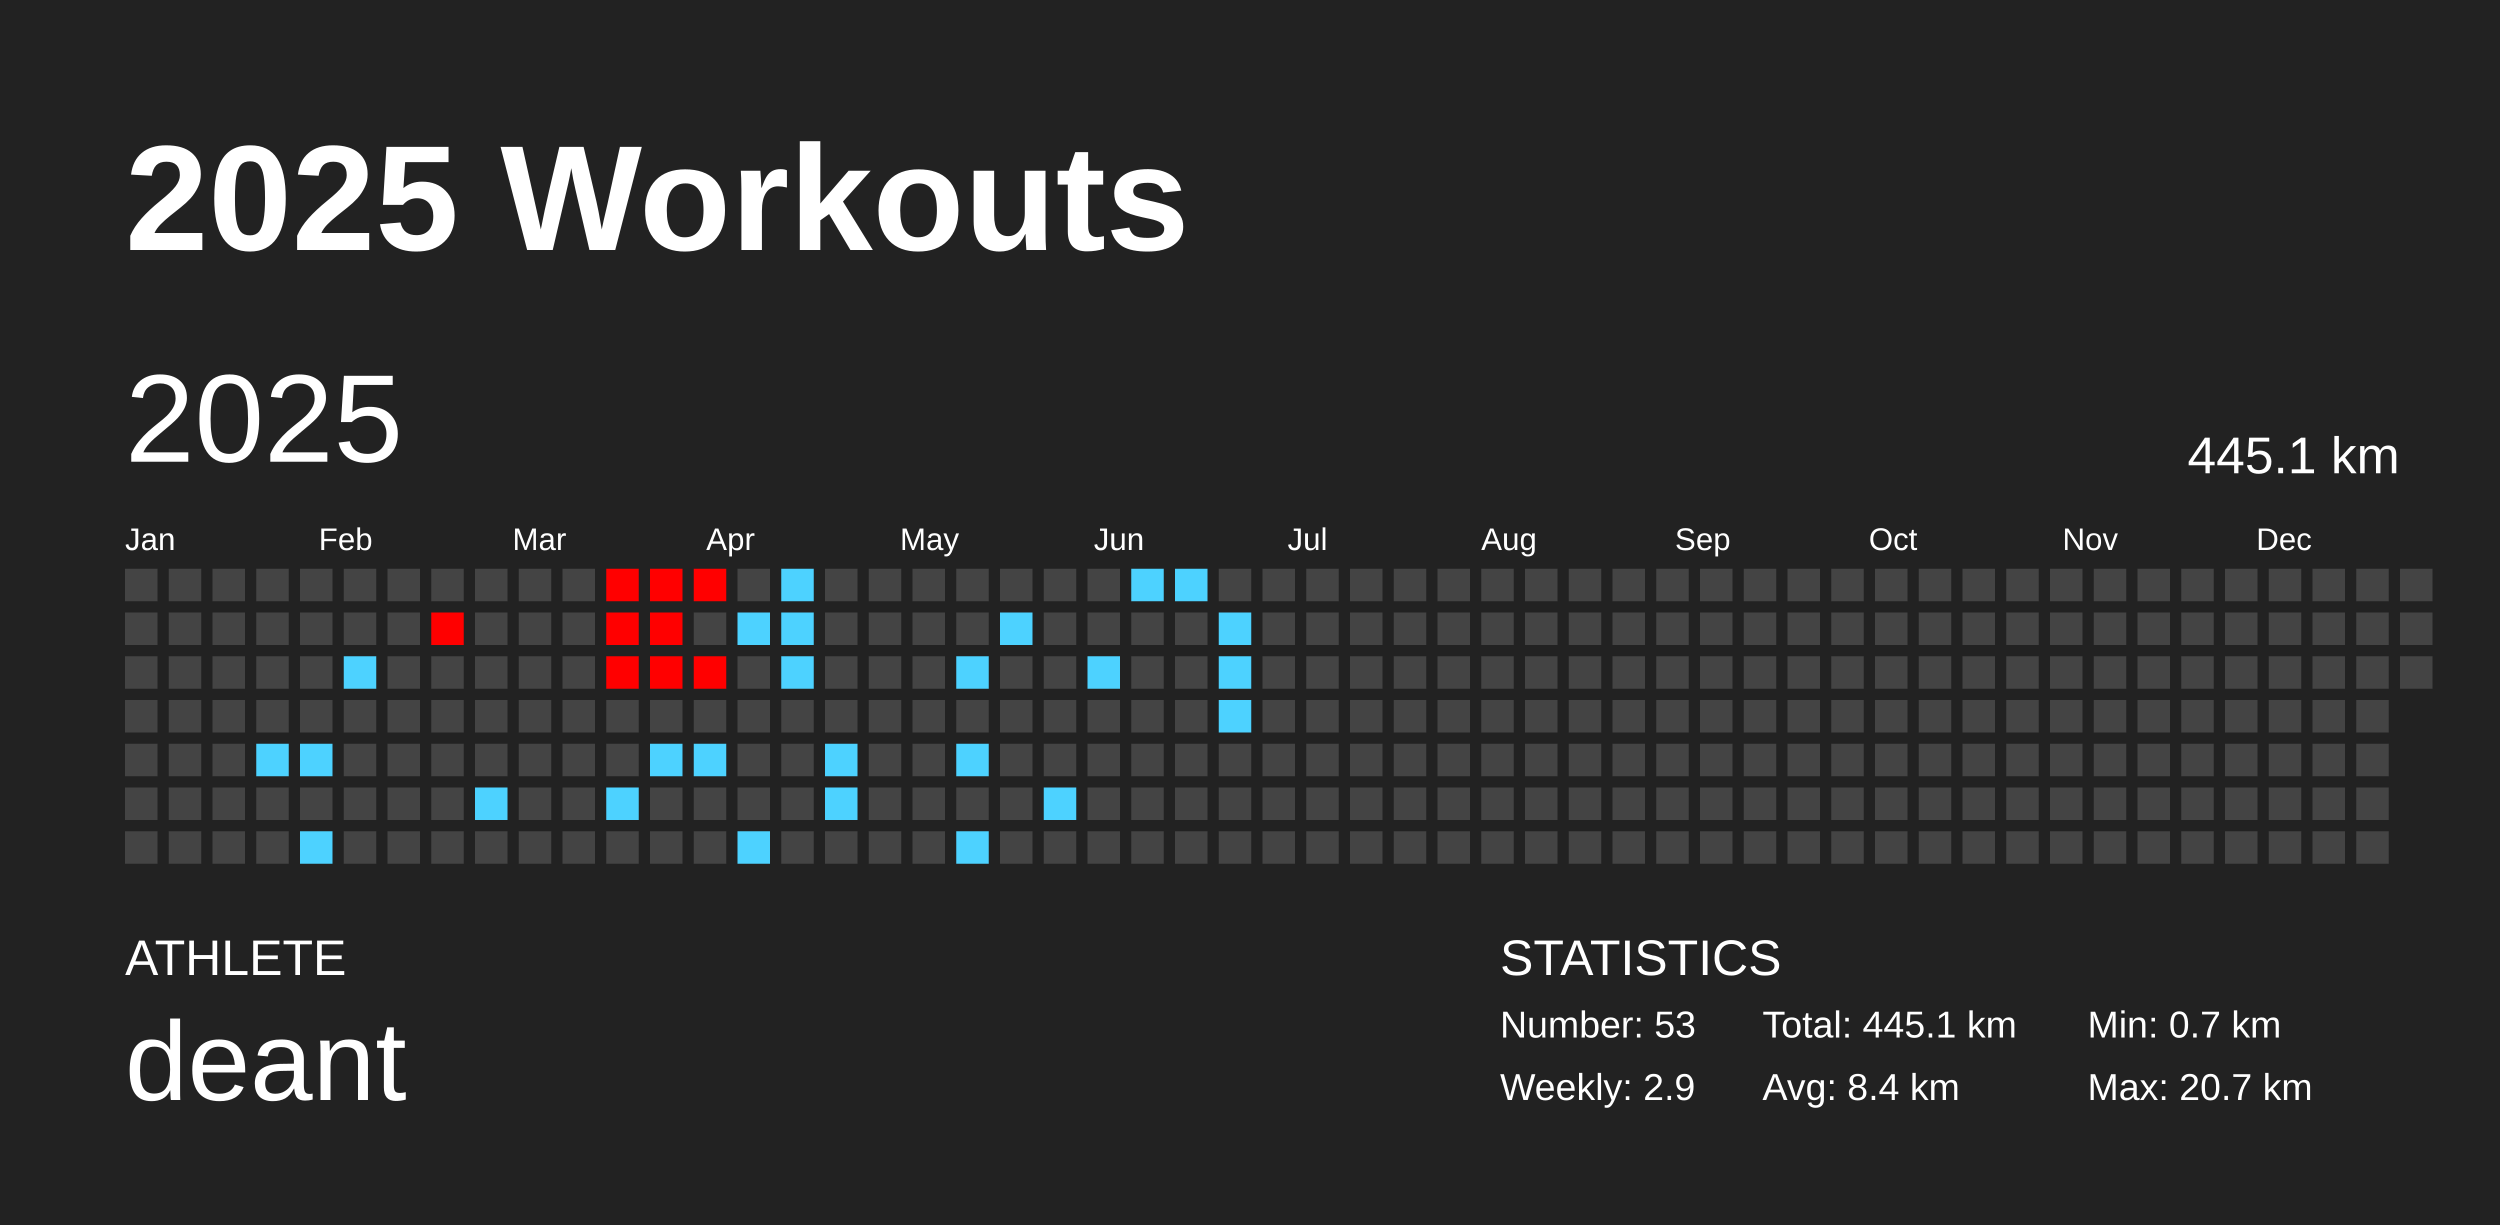
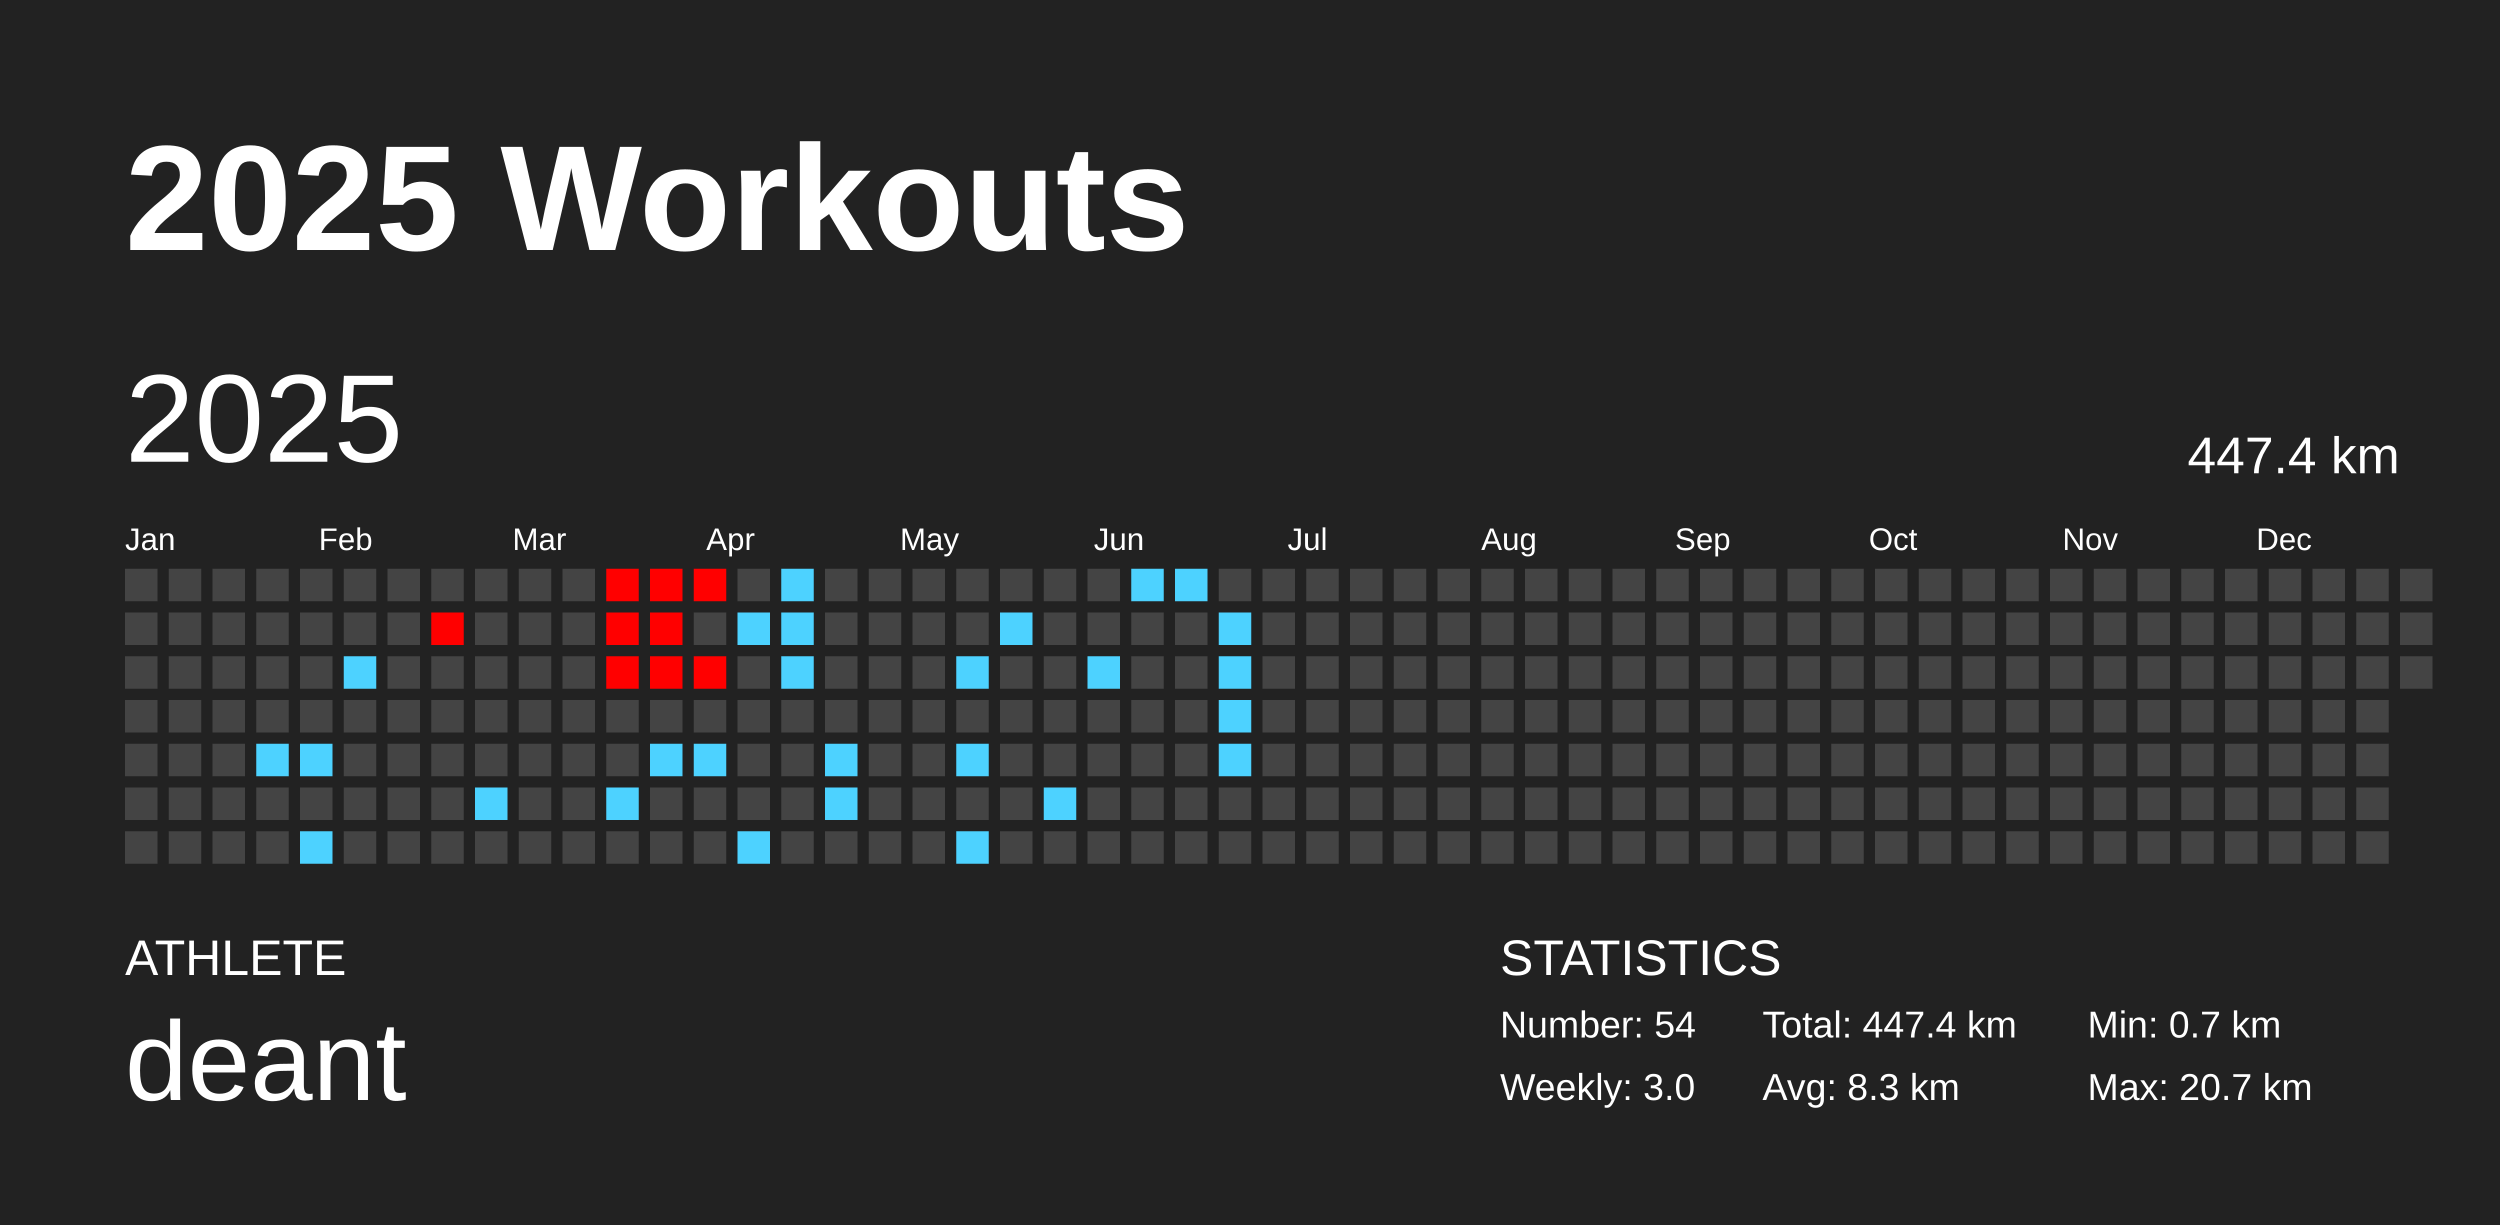
<svg xmlns="http://www.w3.org/2000/svg" baseProfile="full" height="98mm" version="1.1" viewBox="0,0,200,98" width="200mm">
  <defs />
  <rect fill="#222222" height="98" width="200" x="0" y="0" />
  <text fill="#FFFFFF" style="font-size:12px; font-family:Arial; font-weight:bold;" x="10" y="20">2025 Workouts</text>
  <text fill="#FFFFFF" style="font-size:4px; font-family:Arial" x="10" y="78">ATHLETE</text>
  <text fill="#FFFFFF" style="font-size:9px; font-family:Arial" x="10" y="88">deant</text>
  <text fill="#FFFFFF" style="font-size:4px; font-family:Arial" x="120" y="78">STATISTICS</text>
-   <text fill="#FFFFFF" style="font-size:3px; font-family:Arial" x="120" y="83">Number: 53</text>
-   <text fill="#FFFFFF" style="font-size:3px; font-family:Arial" x="120" y="88">Weekly: 2.9</text>
-   <text fill="#FFFFFF" style="font-size:3px; font-family:Arial" x="141" y="83">Total: 445.1 km</text>
-   <text fill="#FFFFFF" style="font-size:3px; font-family:Arial" x="141" y="88">Avg: 8.4 km</text>
+   <text fill="#FFFFFF" style="font-size:3px; font-family:Arial" x="120" y="83">Number: 54</text>
+   <text fill="#FFFFFF" style="font-size:3px; font-family:Arial" x="120" y="88">Weekly: 3.0</text>
+   <text fill="#FFFFFF" style="font-size:3px; font-family:Arial" x="141" y="83">Total: 447.4 km</text>
+   <text fill="#FFFFFF" style="font-size:3px; font-family:Arial" x="141" y="88">Avg: 8.3 km</text>
  <text fill="#FFFFFF" style="font-size:3px; font-family:Arial" x="167" y="83">Min: 0.7 km</text>
  <text fill="#FFFFFF" style="font-size:3px; font-family:Arial" x="167" y="88">Max: 20.7 km</text>
  <text dominant-baseline="hanging" fill="#FFFFFF" style="font-size:10.0px; font-family:Arial;" x="10" y="30">2025</text>
-   <text dominant-baseline="hanging" fill="#FFFFFF" style="font-size:4.125px; font-family:Arial;" x="175" y="35">445.1 km</text>
+   <text dominant-baseline="hanging" fill="#FFFFFF" style="font-size:4.125px; font-family:Arial;" x="175" y="35">447.4 km</text>
  <text fill="#FFFFFF" style="font-size:2.5px; font-family:Arial" x="10.0" y="44">Jan</text>
  <text fill="#FFFFFF" style="font-size:2.5px; font-family:Arial" x="25.5" y="44">Feb</text>
  <text fill="#FFFFFF" style="font-size:2.5px; font-family:Arial" x="41.0" y="44">Mar</text>
  <text fill="#FFFFFF" style="font-size:2.5px; font-family:Arial" x="56.5" y="44">Apr</text>
  <text fill="#FFFFFF" style="font-size:2.5px; font-family:Arial" x="72.0" y="44">May</text>
  <text fill="#FFFFFF" style="font-size:2.5px; font-family:Arial" x="87.5" y="44">Jun</text>
  <text fill="#FFFFFF" style="font-size:2.5px; font-family:Arial" x="103.0" y="44">Jul</text>
  <text fill="#FFFFFF" style="font-size:2.5px; font-family:Arial" x="118.5" y="44">Aug</text>
  <text fill="#FFFFFF" style="font-size:2.5px; font-family:Arial" x="134.0" y="44">Sep</text>
  <text fill="#FFFFFF" style="font-size:2.5px; font-family:Arial" x="149.5" y="44">Oct</text>
  <text fill="#FFFFFF" style="font-size:2.5px; font-family:Arial" x="165.0" y="44">Nov</text>
  <text fill="#FFFFFF" style="font-size:2.5px; font-family:Arial" x="180.5" y="44">Dec</text>
  <rect fill="#444444" height="2.6" width="2.6" x="10.0" y="45.5" />
  <rect fill="#444444" height="2.6" width="2.6" x="10.0" y="49.0" />
  <rect fill="#444444" height="2.6" width="2.6" x="10.0" y="52.5" />
  <rect fill="#444444" height="2.6" width="2.6" x="10.0" y="56.0" />
  <rect fill="#444444" height="2.6" width="2.6" x="10.0" y="59.5" />
  <rect fill="#444444" height="2.6" width="2.6" x="10.0" y="63.0" />
  <rect fill="#444444" height="2.6" width="2.6" x="10.0" y="66.5" />
  <rect fill="#444444" height="2.6" width="2.6" x="13.5" y="45.5" />
  <rect fill="#444444" height="2.6" width="2.6" x="13.5" y="49.0" />
  <rect fill="#444444" height="2.6" width="2.6" x="13.5" y="52.5" />
  <rect fill="#444444" height="2.6" width="2.6" x="13.5" y="56.0" />
  <rect fill="#444444" height="2.6" width="2.6" x="13.5" y="59.5" />
  <rect fill="#444444" height="2.6" width="2.6" x="13.5" y="63.0" />
  <rect fill="#444444" height="2.6" width="2.6" x="13.5" y="66.5" />
  <rect fill="#444444" height="2.6" width="2.6" x="17.0" y="45.5" />
  <rect fill="#444444" height="2.6" width="2.6" x="17.0" y="49.0" />
  <rect fill="#444444" height="2.6" width="2.6" x="17.0" y="52.5" />
  <rect fill="#444444" height="2.6" width="2.6" x="17.0" y="56.0" />
  <rect fill="#444444" height="2.6" width="2.6" x="17.0" y="59.5" />
  <rect fill="#444444" height="2.6" width="2.6" x="17.0" y="63.0" />
  <rect fill="#444444" height="2.6" width="2.6" x="17.0" y="66.5" />
  <rect fill="#444444" height="2.6" width="2.6" x="20.5" y="45.5" />
  <rect fill="#444444" height="2.6" width="2.6" x="20.5" y="49.0" />
  <rect fill="#444444" height="2.6" width="2.6" x="20.5" y="52.5" />
  <rect fill="#444444" height="2.6" width="2.6" x="20.5" y="56.0" />
  <rect fill="#4dd2ff" height="2.6" width="2.6" x="20.5" y="59.5" />
  <rect fill="#444444" height="2.6" width="2.6" x="20.5" y="63.0" />
  <rect fill="#444444" height="2.6" width="2.6" x="20.5" y="66.5" />
  <rect fill="#444444" height="2.6" width="2.6" x="24.0" y="45.5" />
  <rect fill="#444444" height="2.6" width="2.6" x="24.0" y="49.0" />
  <rect fill="#444444" height="2.6" width="2.6" x="24.0" y="52.5" />
  <rect fill="#444444" height="2.6" width="2.6" x="24.0" y="56.0" />
  <rect fill="#4dd2ff" height="2.6" width="2.6" x="24.0" y="59.5" />
  <rect fill="#444444" height="2.6" width="2.6" x="24.0" y="63.0" />
  <rect fill="#4dd2ff" height="2.6" width="2.6" x="24.0" y="66.5" />
  <rect fill="#444444" height="2.6" width="2.6" x="27.5" y="45.5" />
  <rect fill="#444444" height="2.6" width="2.6" x="27.5" y="49.0" />
  <rect fill="#4dd2ff" height="2.6" width="2.6" x="27.5" y="52.5" />
  <rect fill="#444444" height="2.6" width="2.6" x="27.5" y="56.0" />
  <rect fill="#444444" height="2.6" width="2.6" x="27.5" y="59.5" />
  <rect fill="#444444" height="2.6" width="2.6" x="27.5" y="63.0" />
  <rect fill="#444444" height="2.6" width="2.6" x="27.5" y="66.5" />
  <rect fill="#444444" height="2.6" width="2.6" x="31.0" y="45.5" />
  <rect fill="#444444" height="2.6" width="2.6" x="31.0" y="49.0" />
  <rect fill="#444444" height="2.6" width="2.6" x="31.0" y="52.5" />
  <rect fill="#444444" height="2.6" width="2.6" x="31.0" y="56.0" />
  <rect fill="#444444" height="2.6" width="2.6" x="31.0" y="59.5" />
  <rect fill="#444444" height="2.6" width="2.6" x="31.0" y="63.0" />
  <rect fill="#444444" height="2.6" width="2.6" x="31.0" y="66.5" />
  <rect fill="#444444" height="2.6" width="2.6" x="34.5" y="45.5" />
  <rect fill="red" height="2.6" width="2.6" x="34.5" y="49.0" />
  <rect fill="#444444" height="2.6" width="2.6" x="34.5" y="52.5" />
  <rect fill="#444444" height="2.6" width="2.6" x="34.5" y="56.0" />
  <rect fill="#444444" height="2.6" width="2.6" x="34.5" y="59.5" />
  <rect fill="#444444" height="2.6" width="2.6" x="34.5" y="63.0" />
  <rect fill="#444444" height="2.6" width="2.6" x="34.5" y="66.5" />
  <rect fill="#444444" height="2.6" width="2.6" x="38.0" y="45.5" />
  <rect fill="#444444" height="2.6" width="2.6" x="38.0" y="49.0" />
  <rect fill="#444444" height="2.6" width="2.6" x="38.0" y="52.5" />
  <rect fill="#444444" height="2.6" width="2.6" x="38.0" y="56.0" />
  <rect fill="#444444" height="2.6" width="2.6" x="38.0" y="59.5" />
  <rect fill="#4dd2ff" height="2.6" width="2.6" x="38.0" y="63.0" />
  <rect fill="#444444" height="2.6" width="2.6" x="38.0" y="66.5" />
  <rect fill="#444444" height="2.6" width="2.6" x="41.5" y="45.5" />
  <rect fill="#444444" height="2.6" width="2.6" x="41.5" y="49.0" />
  <rect fill="#444444" height="2.6" width="2.6" x="41.5" y="52.5" />
  <rect fill="#444444" height="2.6" width="2.6" x="41.5" y="56.0" />
  <rect fill="#444444" height="2.6" width="2.6" x="41.5" y="59.5" />
  <rect fill="#444444" height="2.6" width="2.6" x="41.5" y="63.0" />
  <rect fill="#444444" height="2.6" width="2.6" x="41.5" y="66.5" />
  <rect fill="#444444" height="2.6" width="2.6" x="45.0" y="45.5" />
  <rect fill="#444444" height="2.6" width="2.6" x="45.0" y="49.0" />
  <rect fill="#444444" height="2.6" width="2.6" x="45.0" y="52.5" />
  <rect fill="#444444" height="2.6" width="2.6" x="45.0" y="56.0" />
  <rect fill="#444444" height="2.6" width="2.6" x="45.0" y="59.5" />
  <rect fill="#444444" height="2.6" width="2.6" x="45.0" y="63.0" />
  <rect fill="#444444" height="2.6" width="2.6" x="45.0" y="66.5" />
  <rect fill="red" height="2.6" width="2.6" x="48.5" y="45.5" />
  <rect fill="red" height="2.6" width="2.6" x="48.5" y="49.0" />
  <rect fill="red" height="2.6" width="2.6" x="48.5" y="52.5" />
  <rect fill="#444444" height="2.6" width="2.6" x="48.5" y="56.0" />
  <rect fill="#444444" height="2.6" width="2.6" x="48.5" y="59.5" />
  <rect fill="#4dd2ff" height="2.6" width="2.6" x="48.5" y="63.0" />
  <rect fill="#444444" height="2.6" width="2.6" x="48.5" y="66.5" />
  <rect fill="red" height="2.6" width="2.6" x="52.0" y="45.5" />
  <rect fill="red" height="2.6" width="2.6" x="52.0" y="49.0" />
  <rect fill="red" height="2.6" width="2.6" x="52.0" y="52.5" />
  <rect fill="#444444" height="2.6" width="2.6" x="52.0" y="56.0" />
  <rect fill="#4dd2ff" height="2.6" width="2.6" x="52.0" y="59.5" />
  <rect fill="#444444" height="2.6" width="2.6" x="52.0" y="63.0" />
  <rect fill="#444444" height="2.6" width="2.6" x="52.0" y="66.5" />
  <rect fill="red" height="2.6" width="2.6" x="55.5" y="45.5" />
  <rect fill="#444444" height="2.6" width="2.6" x="55.5" y="49.0" />
  <rect fill="red" height="2.6" width="2.6" x="55.5" y="52.5" />
  <rect fill="#444444" height="2.6" width="2.6" x="55.5" y="56.0" />
  <rect fill="#4dd2ff" height="2.6" width="2.6" x="55.5" y="59.5" />
  <rect fill="#444444" height="2.6" width="2.6" x="55.5" y="63.0" />
  <rect fill="#444444" height="2.6" width="2.6" x="55.5" y="66.5" />
  <rect fill="#444444" height="2.6" width="2.6" x="59.0" y="45.5" />
  <rect fill="#4dd2ff" height="2.6" width="2.6" x="59.0" y="49.0" />
  <rect fill="#444444" height="2.6" width="2.6" x="59.0" y="52.5" />
  <rect fill="#444444" height="2.6" width="2.6" x="59.0" y="56.0" />
  <rect fill="#444444" height="2.6" width="2.6" x="59.0" y="59.5" />
  <rect fill="#444444" height="2.6" width="2.6" x="59.0" y="63.0" />
  <rect fill="#4dd2ff" height="2.6" width="2.6" x="59.0" y="66.5" />
  <rect fill="#4dd2ff" height="2.6" width="2.6" x="62.5" y="45.5" />
  <rect fill="#4dd2ff" height="2.6" width="2.6" x="62.5" y="49.0" />
  <rect fill="#4dd2ff" height="2.6" width="2.6" x="62.5" y="52.5" />
  <rect fill="#444444" height="2.6" width="2.6" x="62.5" y="56.0" />
  <rect fill="#444444" height="2.6" width="2.6" x="62.5" y="59.5" />
  <rect fill="#444444" height="2.6" width="2.6" x="62.5" y="63.0" />
  <rect fill="#444444" height="2.6" width="2.6" x="62.5" y="66.5" />
  <rect fill="#444444" height="2.6" width="2.6" x="66.0" y="45.5" />
  <rect fill="#444444" height="2.6" width="2.6" x="66.0" y="49.0" />
  <rect fill="#444444" height="2.6" width="2.6" x="66.0" y="52.5" />
  <rect fill="#444444" height="2.6" width="2.6" x="66.0" y="56.0" />
  <rect fill="#4dd2ff" height="2.6" width="2.6" x="66.0" y="59.5" />
  <rect fill="#4dd2ff" height="2.6" width="2.6" x="66.0" y="63.0" />
  <rect fill="#444444" height="2.6" width="2.6" x="66.0" y="66.5" />
  <rect fill="#444444" height="2.6" width="2.6" x="69.5" y="45.5" />
  <rect fill="#444444" height="2.6" width="2.6" x="69.5" y="49.0" />
  <rect fill="#444444" height="2.6" width="2.6" x="69.5" y="52.5" />
  <rect fill="#444444" height="2.6" width="2.6" x="69.5" y="56.0" />
  <rect fill="#444444" height="2.6" width="2.6" x="69.5" y="59.5" />
  <rect fill="#444444" height="2.6" width="2.6" x="69.5" y="63.0" />
  <rect fill="#444444" height="2.6" width="2.6" x="69.5" y="66.5" />
  <rect fill="#444444" height="2.6" width="2.6" x="73.0" y="45.5" />
  <rect fill="#444444" height="2.6" width="2.6" x="73.0" y="49.0" />
  <rect fill="#444444" height="2.6" width="2.6" x="73.0" y="52.5" />
  <rect fill="#444444" height="2.6" width="2.6" x="73.0" y="56.0" />
  <rect fill="#444444" height="2.6" width="2.6" x="73.0" y="59.5" />
  <rect fill="#444444" height="2.6" width="2.6" x="73.0" y="63.0" />
  <rect fill="#444444" height="2.6" width="2.6" x="73.0" y="66.5" />
  <rect fill="#444444" height="2.6" width="2.6" x="76.5" y="45.5" />
  <rect fill="#444444" height="2.6" width="2.6" x="76.5" y="49.0" />
  <rect fill="#4dd2ff" height="2.6" width="2.6" x="76.5" y="52.5" />
  <rect fill="#444444" height="2.6" width="2.6" x="76.5" y="56.0" />
  <rect fill="#4dd2ff" height="2.6" width="2.6" x="76.5" y="59.5" />
  <rect fill="#444444" height="2.6" width="2.6" x="76.5" y="63.0" />
  <rect fill="#4dd2ff" height="2.6" width="2.6" x="76.5" y="66.5" />
  <rect fill="#444444" height="2.6" width="2.6" x="80.0" y="45.5" />
  <rect fill="#4dd2ff" height="2.6" width="2.6" x="80.0" y="49.0" />
  <rect fill="#444444" height="2.6" width="2.6" x="80.0" y="52.5" />
  <rect fill="#444444" height="2.6" width="2.6" x="80.0" y="56.0" />
  <rect fill="#444444" height="2.6" width="2.6" x="80.0" y="59.5" />
  <rect fill="#444444" height="2.6" width="2.6" x="80.0" y="63.0" />
  <rect fill="#444444" height="2.6" width="2.6" x="80.0" y="66.5" />
  <rect fill="#444444" height="2.6" width="2.6" x="83.5" y="45.5" />
  <rect fill="#444444" height="2.6" width="2.6" x="83.5" y="49.0" />
  <rect fill="#444444" height="2.6" width="2.6" x="83.5" y="52.5" />
  <rect fill="#444444" height="2.6" width="2.6" x="83.5" y="56.0" />
  <rect fill="#444444" height="2.6" width="2.6" x="83.5" y="59.5" />
  <rect fill="#4dd2ff" height="2.6" width="2.6" x="83.5" y="63.0" />
  <rect fill="#444444" height="2.6" width="2.6" x="83.5" y="66.5" />
  <rect fill="#444444" height="2.6" width="2.6" x="87.0" y="45.5" />
  <rect fill="#444444" height="2.6" width="2.6" x="87.0" y="49.0" />
  <rect fill="#4dd2ff" height="2.6" width="2.6" x="87.0" y="52.5" />
  <rect fill="#444444" height="2.6" width="2.6" x="87.0" y="56.0" />
  <rect fill="#444444" height="2.6" width="2.6" x="87.0" y="59.5" />
  <rect fill="#444444" height="2.6" width="2.6" x="87.0" y="63.0" />
  <rect fill="#444444" height="2.6" width="2.6" x="87.0" y="66.5" />
  <rect fill="#4dd2ff" height="2.6" width="2.6" x="90.5" y="45.5" />
  <rect fill="#444444" height="2.6" width="2.6" x="90.5" y="49.0" />
  <rect fill="#444444" height="2.6" width="2.6" x="90.5" y="52.5" />
  <rect fill="#444444" height="2.6" width="2.6" x="90.5" y="56.0" />
  <rect fill="#444444" height="2.6" width="2.6" x="90.5" y="59.5" />
  <rect fill="#444444" height="2.6" width="2.6" x="90.5" y="63.0" />
  <rect fill="#444444" height="2.6" width="2.6" x="90.5" y="66.5" />
  <rect fill="#4dd2ff" height="2.6" width="2.6" x="94.0" y="45.5" />
  <rect fill="#444444" height="2.6" width="2.6" x="94.0" y="49.0" />
  <rect fill="#444444" height="2.6" width="2.6" x="94.0" y="52.5" />
  <rect fill="#444444" height="2.6" width="2.6" x="94.0" y="56.0" />
  <rect fill="#444444" height="2.6" width="2.6" x="94.0" y="59.5" />
  <rect fill="#444444" height="2.6" width="2.6" x="94.0" y="63.0" />
  <rect fill="#444444" height="2.6" width="2.6" x="94.0" y="66.5" />
  <rect fill="#444444" height="2.6" width="2.6" x="97.5" y="45.5" />
  <rect fill="#4dd2ff" height="2.6" width="2.6" x="97.5" y="49.0" />
  <rect fill="#4dd2ff" height="2.6" width="2.6" x="97.5" y="52.5" />
  <rect fill="#4dd2ff" height="2.6" width="2.6" x="97.5" y="56.0" />
-   <rect fill="#444444" height="2.6" width="2.6" x="97.5" y="59.5" />
+   <rect fill="#4dd2ff" height="2.6" width="2.6" x="97.5" y="59.5" />
  <rect fill="#444444" height="2.6" width="2.6" x="97.5" y="63.0" />
  <rect fill="#444444" height="2.6" width="2.6" x="97.5" y="66.5" />
  <rect fill="#444444" height="2.6" width="2.6" x="101.0" y="45.5" />
  <rect fill="#444444" height="2.6" width="2.6" x="101.0" y="49.0" />
  <rect fill="#444444" height="2.6" width="2.6" x="101.0" y="52.5" />
  <rect fill="#444444" height="2.6" width="2.6" x="101.0" y="56.0" />
  <rect fill="#444444" height="2.6" width="2.6" x="101.0" y="59.5" />
  <rect fill="#444444" height="2.6" width="2.6" x="101.0" y="63.0" />
  <rect fill="#444444" height="2.6" width="2.6" x="101.0" y="66.5" />
  <rect fill="#444444" height="2.6" width="2.6" x="104.5" y="45.5" />
  <rect fill="#444444" height="2.6" width="2.6" x="104.5" y="49.0" />
  <rect fill="#444444" height="2.6" width="2.6" x="104.5" y="52.5" />
  <rect fill="#444444" height="2.6" width="2.6" x="104.5" y="56.0" />
  <rect fill="#444444" height="2.6" width="2.6" x="104.5" y="59.5" />
  <rect fill="#444444" height="2.6" width="2.6" x="104.5" y="63.0" />
  <rect fill="#444444" height="2.6" width="2.6" x="104.5" y="66.5" />
  <rect fill="#444444" height="2.6" width="2.6" x="108.0" y="45.5" />
  <rect fill="#444444" height="2.6" width="2.6" x="108.0" y="49.0" />
  <rect fill="#444444" height="2.6" width="2.6" x="108.0" y="52.5" />
  <rect fill="#444444" height="2.6" width="2.6" x="108.0" y="56.0" />
  <rect fill="#444444" height="2.6" width="2.6" x="108.0" y="59.5" />
  <rect fill="#444444" height="2.6" width="2.6" x="108.0" y="63.0" />
  <rect fill="#444444" height="2.6" width="2.6" x="108.0" y="66.5" />
  <rect fill="#444444" height="2.6" width="2.6" x="111.5" y="45.5" />
  <rect fill="#444444" height="2.6" width="2.6" x="111.5" y="49.0" />
  <rect fill="#444444" height="2.6" width="2.6" x="111.5" y="52.5" />
  <rect fill="#444444" height="2.6" width="2.6" x="111.5" y="56.0" />
  <rect fill="#444444" height="2.6" width="2.6" x="111.5" y="59.5" />
  <rect fill="#444444" height="2.6" width="2.6" x="111.5" y="63.0" />
  <rect fill="#444444" height="2.6" width="2.6" x="111.5" y="66.5" />
  <rect fill="#444444" height="2.6" width="2.6" x="115.0" y="45.5" />
  <rect fill="#444444" height="2.6" width="2.6" x="115.0" y="49.0" />
  <rect fill="#444444" height="2.6" width="2.6" x="115.0" y="52.5" />
  <rect fill="#444444" height="2.6" width="2.6" x="115.0" y="56.0" />
  <rect fill="#444444" height="2.6" width="2.6" x="115.0" y="59.5" />
  <rect fill="#444444" height="2.6" width="2.6" x="115.0" y="63.0" />
  <rect fill="#444444" height="2.6" width="2.6" x="115.0" y="66.5" />
  <rect fill="#444444" height="2.6" width="2.6" x="118.5" y="45.5" />
  <rect fill="#444444" height="2.6" width="2.6" x="118.5" y="49.0" />
  <rect fill="#444444" height="2.6" width="2.6" x="118.5" y="52.5" />
  <rect fill="#444444" height="2.6" width="2.6" x="118.5" y="56.0" />
  <rect fill="#444444" height="2.6" width="2.6" x="118.5" y="59.5" />
  <rect fill="#444444" height="2.6" width="2.6" x="118.5" y="63.0" />
  <rect fill="#444444" height="2.6" width="2.6" x="118.5" y="66.5" />
  <rect fill="#444444" height="2.6" width="2.6" x="122.0" y="45.5" />
  <rect fill="#444444" height="2.6" width="2.6" x="122.0" y="49.0" />
  <rect fill="#444444" height="2.6" width="2.6" x="122.0" y="52.5" />
  <rect fill="#444444" height="2.6" width="2.6" x="122.0" y="56.0" />
  <rect fill="#444444" height="2.6" width="2.6" x="122.0" y="59.5" />
  <rect fill="#444444" height="2.6" width="2.6" x="122.0" y="63.0" />
  <rect fill="#444444" height="2.6" width="2.6" x="122.0" y="66.5" />
  <rect fill="#444444" height="2.6" width="2.6" x="125.5" y="45.5" />
  <rect fill="#444444" height="2.6" width="2.6" x="125.5" y="49.0" />
  <rect fill="#444444" height="2.6" width="2.6" x="125.5" y="52.5" />
  <rect fill="#444444" height="2.6" width="2.6" x="125.5" y="56.0" />
  <rect fill="#444444" height="2.6" width="2.6" x="125.5" y="59.5" />
  <rect fill="#444444" height="2.6" width="2.6" x="125.5" y="63.0" />
  <rect fill="#444444" height="2.6" width="2.6" x="125.5" y="66.5" />
  <rect fill="#444444" height="2.6" width="2.6" x="129.0" y="45.5" />
  <rect fill="#444444" height="2.6" width="2.6" x="129.0" y="49.0" />
  <rect fill="#444444" height="2.6" width="2.6" x="129.0" y="52.5" />
  <rect fill="#444444" height="2.6" width="2.6" x="129.0" y="56.0" />
  <rect fill="#444444" height="2.6" width="2.6" x="129.0" y="59.5" />
  <rect fill="#444444" height="2.6" width="2.6" x="129.0" y="63.0" />
  <rect fill="#444444" height="2.6" width="2.6" x="129.0" y="66.5" />
  <rect fill="#444444" height="2.6" width="2.6" x="132.5" y="45.5" />
  <rect fill="#444444" height="2.6" width="2.6" x="132.5" y="49.0" />
  <rect fill="#444444" height="2.6" width="2.6" x="132.5" y="52.5" />
  <rect fill="#444444" height="2.6" width="2.6" x="132.5" y="56.0" />
  <rect fill="#444444" height="2.6" width="2.6" x="132.5" y="59.5" />
  <rect fill="#444444" height="2.6" width="2.6" x="132.5" y="63.0" />
  <rect fill="#444444" height="2.6" width="2.6" x="132.5" y="66.5" />
  <rect fill="#444444" height="2.6" width="2.6" x="136.0" y="45.5" />
  <rect fill="#444444" height="2.6" width="2.6" x="136.0" y="49.0" />
  <rect fill="#444444" height="2.6" width="2.6" x="136.0" y="52.5" />
  <rect fill="#444444" height="2.6" width="2.6" x="136.0" y="56.0" />
  <rect fill="#444444" height="2.6" width="2.6" x="136.0" y="59.5" />
  <rect fill="#444444" height="2.6" width="2.6" x="136.0" y="63.0" />
  <rect fill="#444444" height="2.6" width="2.6" x="136.0" y="66.5" />
  <rect fill="#444444" height="2.6" width="2.6" x="139.5" y="45.5" />
  <rect fill="#444444" height="2.6" width="2.6" x="139.5" y="49.0" />
  <rect fill="#444444" height="2.6" width="2.6" x="139.5" y="52.5" />
  <rect fill="#444444" height="2.6" width="2.6" x="139.5" y="56.0" />
  <rect fill="#444444" height="2.6" width="2.6" x="139.5" y="59.5" />
  <rect fill="#444444" height="2.6" width="2.6" x="139.5" y="63.0" />
  <rect fill="#444444" height="2.6" width="2.6" x="139.5" y="66.5" />
  <rect fill="#444444" height="2.6" width="2.6" x="143.0" y="45.5" />
  <rect fill="#444444" height="2.6" width="2.6" x="143.0" y="49.0" />
  <rect fill="#444444" height="2.6" width="2.6" x="143.0" y="52.5" />
  <rect fill="#444444" height="2.6" width="2.6" x="143.0" y="56.0" />
  <rect fill="#444444" height="2.6" width="2.6" x="143.0" y="59.5" />
  <rect fill="#444444" height="2.6" width="2.6" x="143.0" y="63.0" />
  <rect fill="#444444" height="2.6" width="2.6" x="143.0" y="66.5" />
  <rect fill="#444444" height="2.6" width="2.6" x="146.5" y="45.5" />
  <rect fill="#444444" height="2.6" width="2.6" x="146.5" y="49.0" />
  <rect fill="#444444" height="2.6" width="2.6" x="146.5" y="52.5" />
  <rect fill="#444444" height="2.6" width="2.6" x="146.5" y="56.0" />
  <rect fill="#444444" height="2.6" width="2.6" x="146.5" y="59.5" />
  <rect fill="#444444" height="2.6" width="2.6" x="146.5" y="63.0" />
  <rect fill="#444444" height="2.6" width="2.6" x="146.5" y="66.5" />
  <rect fill="#444444" height="2.6" width="2.6" x="150.0" y="45.5" />
  <rect fill="#444444" height="2.6" width="2.6" x="150.0" y="49.0" />
  <rect fill="#444444" height="2.6" width="2.6" x="150.0" y="52.5" />
  <rect fill="#444444" height="2.6" width="2.6" x="150.0" y="56.0" />
  <rect fill="#444444" height="2.6" width="2.6" x="150.0" y="59.5" />
  <rect fill="#444444" height="2.6" width="2.6" x="150.0" y="63.0" />
  <rect fill="#444444" height="2.6" width="2.6" x="150.0" y="66.5" />
  <rect fill="#444444" height="2.6" width="2.6" x="153.5" y="45.5" />
  <rect fill="#444444" height="2.6" width="2.6" x="153.5" y="49.0" />
  <rect fill="#444444" height="2.6" width="2.6" x="153.5" y="52.5" />
  <rect fill="#444444" height="2.6" width="2.6" x="153.5" y="56.0" />
  <rect fill="#444444" height="2.6" width="2.6" x="153.5" y="59.5" />
  <rect fill="#444444" height="2.6" width="2.6" x="153.5" y="63.0" />
  <rect fill="#444444" height="2.6" width="2.6" x="153.5" y="66.5" />
  <rect fill="#444444" height="2.6" width="2.6" x="157.0" y="45.5" />
  <rect fill="#444444" height="2.6" width="2.6" x="157.0" y="49.0" />
  <rect fill="#444444" height="2.6" width="2.6" x="157.0" y="52.5" />
  <rect fill="#444444" height="2.6" width="2.6" x="157.0" y="56.0" />
  <rect fill="#444444" height="2.6" width="2.6" x="157.0" y="59.5" />
  <rect fill="#444444" height="2.6" width="2.6" x="157.0" y="63.0" />
  <rect fill="#444444" height="2.6" width="2.6" x="157.0" y="66.5" />
  <rect fill="#444444" height="2.6" width="2.6" x="160.5" y="45.5" />
  <rect fill="#444444" height="2.6" width="2.6" x="160.5" y="49.0" />
  <rect fill="#444444" height="2.6" width="2.6" x="160.5" y="52.5" />
  <rect fill="#444444" height="2.6" width="2.6" x="160.5" y="56.0" />
  <rect fill="#444444" height="2.6" width="2.6" x="160.5" y="59.5" />
  <rect fill="#444444" height="2.6" width="2.6" x="160.5" y="63.0" />
  <rect fill="#444444" height="2.6" width="2.6" x="160.5" y="66.5" />
  <rect fill="#444444" height="2.6" width="2.6" x="164.0" y="45.5" />
  <rect fill="#444444" height="2.6" width="2.6" x="164.0" y="49.0" />
  <rect fill="#444444" height="2.6" width="2.6" x="164.0" y="52.5" />
  <rect fill="#444444" height="2.6" width="2.6" x="164.0" y="56.0" />
  <rect fill="#444444" height="2.6" width="2.6" x="164.0" y="59.5" />
  <rect fill="#444444" height="2.6" width="2.6" x="164.0" y="63.0" />
  <rect fill="#444444" height="2.6" width="2.6" x="164.0" y="66.5" />
  <rect fill="#444444" height="2.6" width="2.6" x="167.5" y="45.5" />
  <rect fill="#444444" height="2.6" width="2.6" x="167.5" y="49.0" />
  <rect fill="#444444" height="2.6" width="2.6" x="167.5" y="52.5" />
  <rect fill="#444444" height="2.6" width="2.6" x="167.5" y="56.0" />
  <rect fill="#444444" height="2.6" width="2.6" x="167.5" y="59.5" />
  <rect fill="#444444" height="2.6" width="2.6" x="167.5" y="63.0" />
  <rect fill="#444444" height="2.6" width="2.6" x="167.5" y="66.5" />
  <rect fill="#444444" height="2.6" width="2.6" x="171.0" y="45.5" />
  <rect fill="#444444" height="2.6" width="2.6" x="171.0" y="49.0" />
  <rect fill="#444444" height="2.6" width="2.6" x="171.0" y="52.5" />
  <rect fill="#444444" height="2.6" width="2.6" x="171.0" y="56.0" />
  <rect fill="#444444" height="2.6" width="2.6" x="171.0" y="59.5" />
  <rect fill="#444444" height="2.6" width="2.6" x="171.0" y="63.0" />
  <rect fill="#444444" height="2.6" width="2.6" x="171.0" y="66.5" />
  <rect fill="#444444" height="2.6" width="2.6" x="174.5" y="45.5" />
  <rect fill="#444444" height="2.6" width="2.6" x="174.5" y="49.0" />
  <rect fill="#444444" height="2.6" width="2.6" x="174.5" y="52.5" />
  <rect fill="#444444" height="2.6" width="2.6" x="174.5" y="56.0" />
  <rect fill="#444444" height="2.6" width="2.6" x="174.5" y="59.5" />
  <rect fill="#444444" height="2.6" width="2.6" x="174.5" y="63.0" />
  <rect fill="#444444" height="2.6" width="2.6" x="174.5" y="66.5" />
  <rect fill="#444444" height="2.6" width="2.6" x="178.0" y="45.5" />
  <rect fill="#444444" height="2.6" width="2.6" x="178.0" y="49.0" />
  <rect fill="#444444" height="2.6" width="2.6" x="178.0" y="52.5" />
  <rect fill="#444444" height="2.6" width="2.6" x="178.0" y="56.0" />
  <rect fill="#444444" height="2.6" width="2.6" x="178.0" y="59.5" />
  <rect fill="#444444" height="2.6" width="2.6" x="178.0" y="63.0" />
  <rect fill="#444444" height="2.6" width="2.6" x="178.0" y="66.5" />
  <rect fill="#444444" height="2.6" width="2.6" x="181.5" y="45.5" />
  <rect fill="#444444" height="2.6" width="2.6" x="181.5" y="49.0" />
  <rect fill="#444444" height="2.6" width="2.6" x="181.5" y="52.5" />
  <rect fill="#444444" height="2.6" width="2.6" x="181.5" y="56.0" />
  <rect fill="#444444" height="2.6" width="2.6" x="181.5" y="59.5" />
  <rect fill="#444444" height="2.6" width="2.6" x="181.5" y="63.0" />
  <rect fill="#444444" height="2.6" width="2.6" x="181.5" y="66.5" />
  <rect fill="#444444" height="2.6" width="2.6" x="185.0" y="45.5" />
  <rect fill="#444444" height="2.6" width="2.6" x="185.0" y="49.0" />
  <rect fill="#444444" height="2.6" width="2.6" x="185.0" y="52.5" />
  <rect fill="#444444" height="2.6" width="2.6" x="185.0" y="56.0" />
  <rect fill="#444444" height="2.6" width="2.6" x="185.0" y="59.5" />
  <rect fill="#444444" height="2.6" width="2.6" x="185.0" y="63.0" />
  <rect fill="#444444" height="2.6" width="2.6" x="185.0" y="66.5" />
  <rect fill="#444444" height="2.6" width="2.6" x="188.5" y="45.5" />
  <rect fill="#444444" height="2.6" width="2.6" x="188.5" y="49.0" />
  <rect fill="#444444" height="2.6" width="2.6" x="188.5" y="52.5" />
  <rect fill="#444444" height="2.6" width="2.6" x="188.5" y="56.0" />
  <rect fill="#444444" height="2.6" width="2.6" x="188.5" y="59.5" />
  <rect fill="#444444" height="2.6" width="2.6" x="188.5" y="63.0" />
  <rect fill="#444444" height="2.6" width="2.6" x="188.5" y="66.5" />
  <rect fill="#444444" height="2.6" width="2.6" x="192.0" y="45.5" />
  <rect fill="#444444" height="2.6" width="2.6" x="192.0" y="49.0" />
  <rect fill="#444444" height="2.6" width="2.6" x="192.0" y="52.5" />
</svg>
